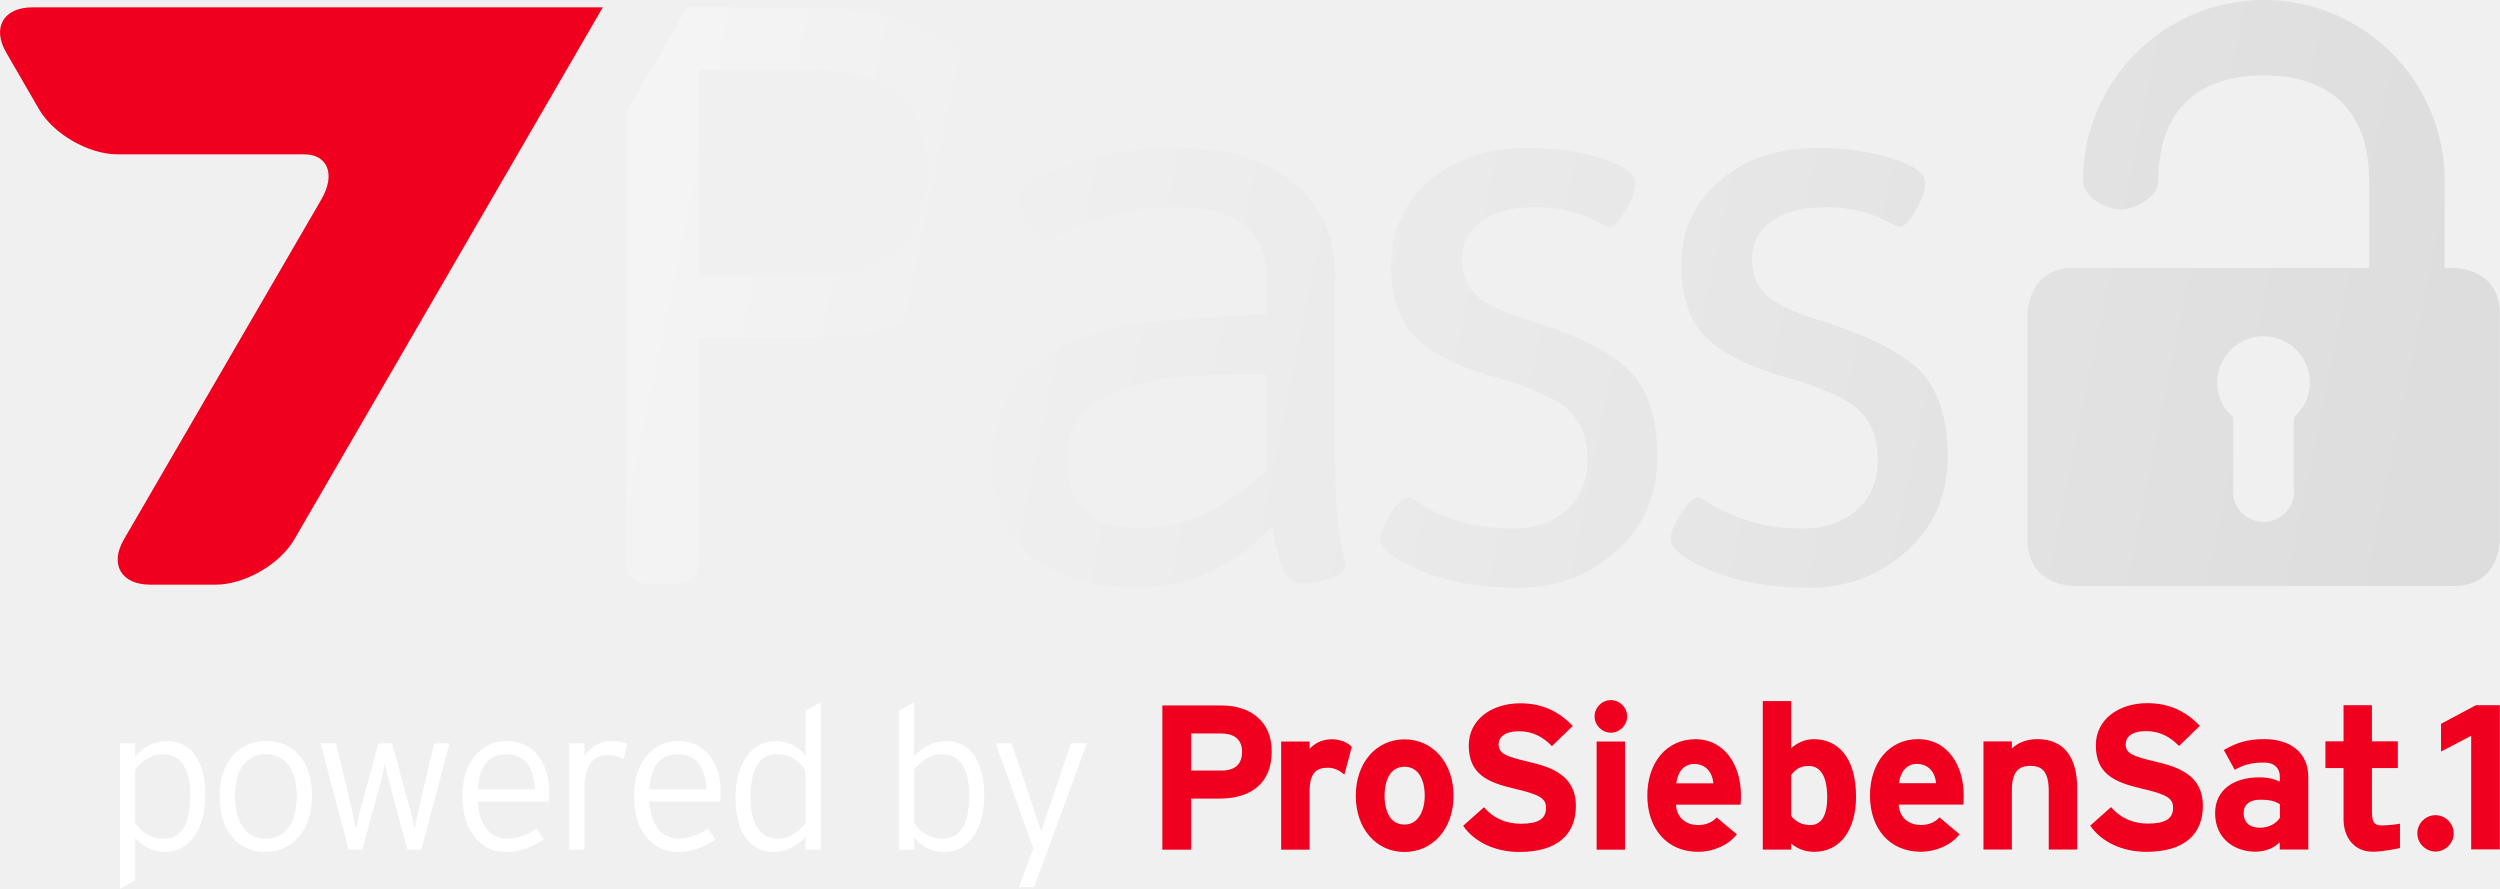
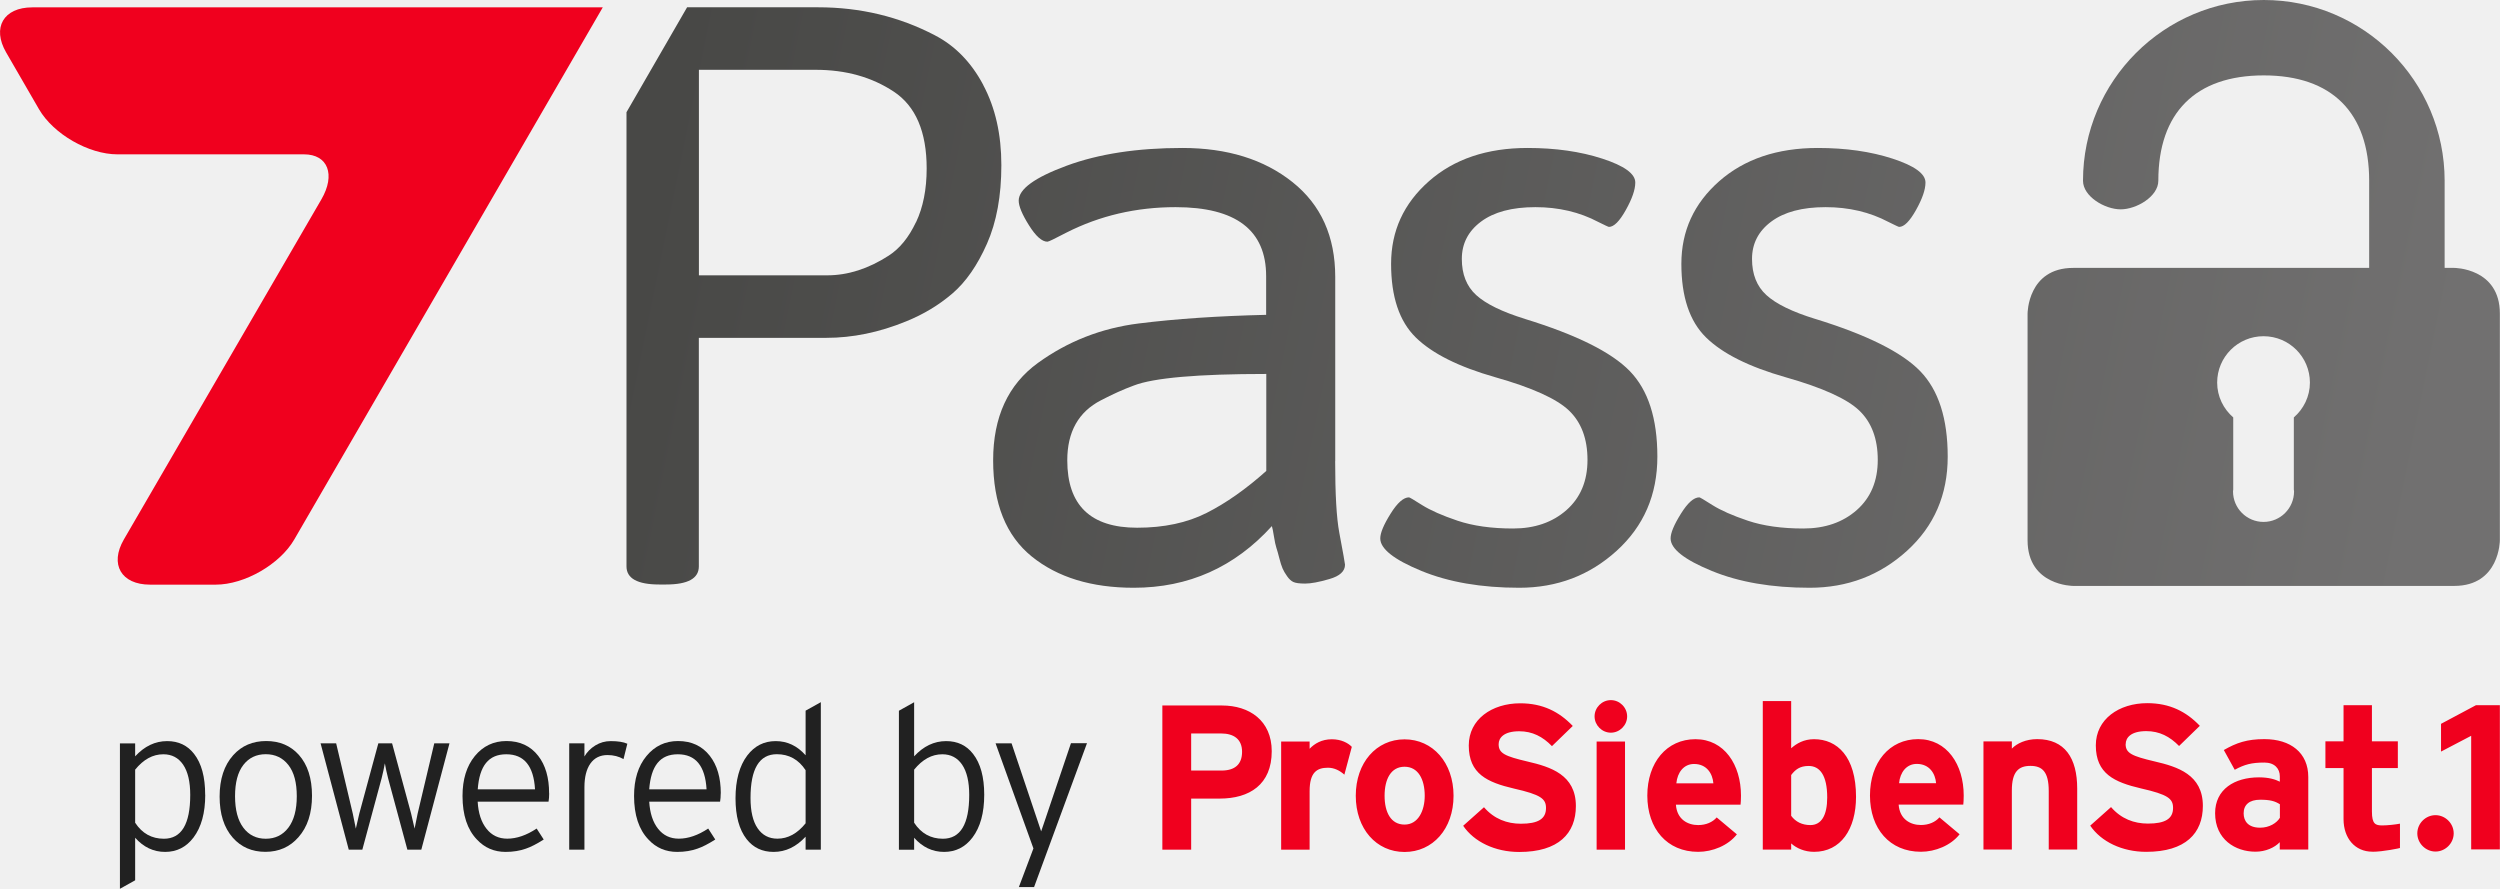
<svg xmlns="http://www.w3.org/2000/svg" xmlns:xlink="http://www.w3.org/1999/xlink" id="a" viewBox="0 0 353.12 125.53">
  <defs>
-     <style>.g{fill:url(#f);}.h{fill:url(#d);}.i{fill:url(#e);}.j{fill:url(#c);}.k{fill:url(#b);}.l{fill:#fff;}.m{fill:#f0001e;}</style>
+     <style>
+         .g {
+             fill: url(#f);
+         }
+ 
+         .h {
+             fill: url(#d);
+         }
+ 
+         .i {
+             fill: url(#e);
+         }
+ 
+         .j {
+             fill: url(#c);
+         }
+ 
+         .k {
+             fill: url(#b);
+         }
+ 
+         .l {
+             fill: #212121;
+         }
+ 
+         .m {
+             fill: #f0001e;
+         }
+         </style>
    <linearGradient id="b" x1="338.76" y1="87.63" x2="90.09" y2="36.97" gradientUnits="userSpaceOnUse">
-       <stop offset="0" stop-color="#ddd" />
-       <stop offset="1" stop-color="#f4f4f4" />
+       <stop offset="0" stop-color="#717070" />
+       <stop offset="1" stop-color="#484846" />
    </linearGradient>
    <linearGradient id="c" x1="338.43" y1="89.23" x2="89.76" y2="38.56" xlink:href="#b" />
    <linearGradient id="d" x1="346.55" y1="49.37" x2="97.89" y2="-1.3" xlink:href="#b" />
    <linearGradient id="e" x1="342.43" y1="69.59" x2="93.77" y2="18.92" xlink:href="#b" />
    <linearGradient id="f" x1="340.8" y1="77.61" x2="92.13" y2="26.94" xlink:href="#b" />
  </defs>
  <g>
    <path class="l" d="M28.99,112.26c0,2.56-.55,4.57-1.66,6.04-1.03,1.36-2.37,2.03-4.01,2.03s-3.05-.67-4.23-2v6.01l-2.15,1.2v-20.54h2.15v1.83c1.32-1.43,2.82-2.15,4.52-2.15,1.6,0,2.87,.6,3.8,1.8,1.05,1.34,1.57,3.26,1.57,5.78Zm-2.12,.03c0-1.87-.33-3.29-1-4.28-.67-.98-1.6-1.47-2.8-1.47-1.49,0-2.81,.73-3.98,2.17v7.5c.99,1.51,2.34,2.26,4.06,2.26,2.48,0,3.72-2.06,3.72-6.18Z" />
    <path class="l" d="M44.07,112.4c0,2.46-.64,4.42-1.92,5.86-1.2,1.37-2.76,2.06-4.66,2.06s-3.44-.67-4.61-2c-1.24-1.41-1.86-3.35-1.86-5.81s.64-4.41,1.92-5.84c1.2-1.34,2.76-2,4.66-2s3.44,.65,4.61,1.95c1.24,1.39,1.86,3.32,1.86,5.78Zm-2.15,.06c0-1.93-.39-3.39-1.19-4.41-.79-1.01-1.86-1.52-3.19-1.52s-2.39,.51-3.17,1.52c-.78,1.01-1.17,2.48-1.17,4.41s.39,3.41,1.17,4.45c.78,1.04,1.84,1.56,3.17,1.56s2.4-.52,3.19-1.56c.79-1.04,1.19-2.52,1.19-4.45Z" />
    <path class="l" d="M63.49,104.99l-3.98,15.02h-1.97l-2.72-10.07c-.19-.74-.34-1.45-.46-2.12-.12,.67-.27,1.37-.46,2.12l-2.72,10.07h-1.92l-3.98-15.02h2.2l2.35,9.93c.11,.52,.26,1.22,.43,2.12,.21-.95,.37-1.66,.49-2.12l2.69-9.93h1.94l2.69,9.93c.11,.46,.28,1.16,.49,2.12,.1-.53,.24-1.24,.43-2.12l2.35-9.93h2.14Z" />
    <path class="l" d="M77.57,112.06c0,.44-.03,.83-.09,1.17h-10.01c.09,1.62,.51,2.9,1.25,3.83,.73,.93,1.71,1.4,2.93,1.4,1.33,0,2.72-.48,4.15-1.43l1,1.55c-.99,.63-1.83,1.06-2.52,1.29-.84,.3-1.79,.46-2.86,.46-1.62,0-2.97-.58-4.06-1.75-1.35-1.41-2.03-3.46-2.03-6.15,0-2.35,.58-4.22,1.74-5.64,1.16-1.41,2.65-2.12,4.46-2.12,1.91,0,3.41,.7,4.49,2.09,1.03,1.32,1.54,3.08,1.54,5.29Zm-2-.57c-.19-3.3-1.54-4.95-4.06-4.95s-3.79,1.65-4.03,4.95h8.1Z" />
    <path class="l" d="M88.61,105.05l-.54,2.17c-.67-.38-1.42-.57-2.26-.57-1.05,0-1.85,.4-2.42,1.2-.56,.8-.84,1.92-.84,3.35v8.81h-2.15v-15.02h2.15v1.86c.36-.63,.88-1.15,1.54-1.56,.67-.41,1.39-.61,2.17-.61,1.01,0,1.79,.12,2.35,.37Z" />
    <path class="l" d="M101.8,112.06c0,.44-.03,.83-.09,1.17h-10.01c.1,1.62,.51,2.9,1.25,3.83,.73,.93,1.71,1.4,2.93,1.4,1.33,0,2.72-.48,4.15-1.43l1,1.55c-.99,.63-1.83,1.06-2.52,1.29-.84,.3-1.79,.46-2.86,.46-1.62,0-2.98-.58-4.06-1.75-1.35-1.41-2.03-3.46-2.03-6.15,0-2.35,.58-4.22,1.75-5.64,1.16-1.41,2.65-2.12,4.46-2.12,1.91,0,3.4,.7,4.49,2.09,1.03,1.32,1.55,3.08,1.55,5.29Zm-2-.57c-.19-3.3-1.54-4.95-4.06-4.95s-3.79,1.65-4.04,4.95h8.1Z" />
    <path class="l" d="M115.94,120.01h-2.15v-1.83c-1.32,1.43-2.82,2.15-4.52,2.15-1.6,0-2.87-.6-3.81-1.8-1.05-1.34-1.57-3.26-1.57-5.78s.55-4.57,1.66-6.04c1.03-1.35,2.36-2.03,4.01-2.03s3.05,.67,4.23,2v-6.3l2.15-1.2v20.83Zm-2.15-3.72v-7.5c-.99-1.51-2.35-2.26-4.06-2.26-2.48,0-3.72,2.06-3.72,6.18,0,1.87,.33,3.3,1,4.28,.67,.98,1.6,1.47,2.8,1.47,1.49,0,2.81-.72,3.98-2.17Z" />
    <path class="l" d="M139.02,112.26c0,2.56-.55,4.57-1.66,6.04-1.03,1.36-2.37,2.03-4.01,2.03s-3.05-.67-4.23-2v1.69h-2.15v-19.63l2.15-1.2v7.64c1.32-1.43,2.82-2.15,4.52-2.15,1.6,0,2.87,.6,3.8,1.8,1.05,1.34,1.58,3.26,1.58,5.78Zm-2.12,.03c0-1.87-.33-3.29-1-4.28-.67-.98-1.6-1.47-2.8-1.47-1.49,0-2.81,.73-3.98,2.17v7.5c.99,1.51,2.35,2.26,4.06,2.26,2.48,0,3.72-2.06,3.72-6.18Z" />
    <path class="l" d="M153.53,104.99l-7.47,20.31h-2.15l2.06-5.46-5.35-14.85h2.26l4.18,12.44,.52-1.52,3.69-10.93h2.26Z" />
  </g>
  <path class="m" d="M229.53,104.74h-4.01v15.27h4.01v-15.27Zm-54.09,1.45c0,1.78-1.02,2.65-2.91,2.65h-4.28v-5.24h4.22c1.81,0,2.97,.81,2.97,2.59m4.19-.08c0-4.34-3.17-6.46-7.01-6.46h-8.44v20.36h4.07v-7.21h4.02c4.22,0,7.36-1.98,7.36-6.69m10.26,3.31l1.05-3.93c-.52-.55-1.51-1.07-2.82-1.07-1.43,0-2.44,.61-3.14,1.34v-1.02h-4.02v15.27h4.02v-8.26c0-2.65,1.02-3.31,2.59-3.31,.9,0,1.69,.41,2.33,.99m11.34,2.97c0,2.12-.93,4.07-2.85,4.07s-2.82-1.72-2.82-4.07,.9-4.1,2.82-4.1,2.85,1.77,2.85,4.1m4.07,0c0-4.69-2.94-7.97-6.92-7.97s-6.89,3.29-6.89,7.97,2.91,7.94,6.89,7.94,6.92-3.26,6.92-7.94m6.37-7.28c0-.9,.73-1.83,2.91-1.83,1.86,0,3.32,.76,4.62,2.1l2.94-2.85c-1.92-2.01-4.25-3.2-7.42-3.2-4.01,0-7.27,2.27-7.27,5.96,0,4.01,2.62,5.2,6.37,6.08,3.84,.87,4.54,1.45,4.54,2.76,0,1.54-1.13,2.21-3.55,2.21-1.95,0-3.78-.67-5.21-2.33l-2.94,2.62c1.54,2.27,4.51,3.7,7.92,3.7,5.55,0,8-2.62,8-6.49,0-4.42-3.58-5.53-6.81-6.28-3.23-.76-4.1-1.17-4.1-2.45m18.15-3.93c0-1.25-1.04-2.3-2.3-2.3s-2.3,1.05-2.3,2.3,1.05,2.3,2.3,2.3,2.3-1.05,2.3-2.3m12.19,9.45h-5.24c.15-1.54,1.05-2.73,2.5-2.73,1.8,0,2.62,1.37,2.73,2.73m3.84,3.02c.03-.29,.06-.7,.06-1.28,0-4.37-2.36-7.97-6.43-7.97s-6.8,3.29-6.8,7.97,2.79,7.94,7.18,7.94c2.04,0,4.25-.9,5.47-2.47l-2.85-2.39c-.58,.67-1.51,1.08-2.62,1.08-1.45,0-3-.79-3.14-2.88h9.13Zm12.24-1.02c0,2.56-.84,3.9-2.38,3.9-1.16,0-2.09-.46-2.71-1.31v-5.76c.58-.76,1.22-1.28,2.47-1.28,1.57,0,2.62,1.31,2.62,4.45m4.07-.09c0-5.7-2.67-8.14-5.93-8.14-1.45,0-2.47,.61-3.23,1.28v-6.67h-4.01v20.98h4.01v-.87c.73,.67,1.89,1.19,3.23,1.19,3.78,0,5.93-3.2,5.93-7.77m11.31-1.92h-5.23c.14-1.54,1.05-2.73,2.5-2.73,1.8,0,2.62,1.37,2.73,2.73m3.84,3.02c.03-.29,.06-.7,.06-1.28,0-4.37-2.36-7.97-6.43-7.97s-6.81,3.29-6.81,7.97,2.79,7.94,7.19,7.94c2.04,0,4.25-.9,5.47-2.47l-2.85-2.39c-.58,.67-1.51,1.08-2.62,1.08-1.45,0-2.99-.79-3.14-2.88h9.13Zm12.07,6.34h4.02v-8.61c0-4.3-1.75-6.98-5.65-6.98-1.6,0-2.88,.61-3.58,1.34v-1.02h-4.01v15.27h4.01v-8.35c0-2.65,.96-3.46,2.62-3.46s2.59,.81,2.59,3.55v8.26Zm10.87-14.89c0-.9,.73-1.83,2.91-1.83,1.86,0,3.32,.76,4.63,2.1l2.93-2.85c-1.92-2.01-4.25-3.2-7.42-3.2-4.01,0-7.27,2.27-7.27,5.96,0,4.01,2.62,5.2,6.37,6.08,3.84,.87,4.54,1.45,4.54,2.76,0,1.54-1.13,2.21-3.55,2.21-1.95,0-3.78-.67-5.21-2.33l-2.94,2.62c1.54,2.27,4.51,3.7,7.91,3.7,5.55,0,8-2.62,8-6.49,0-4.42-3.58-5.53-6.81-6.28-3.23-.76-4.1-1.17-4.1-2.45m21.79,10.41c-.44,.73-1.48,1.4-2.79,1.4-1.72,0-2.33-.96-2.33-2.03,0-1.22,.82-1.92,2.33-1.92,1.43,0,2.09,.2,2.79,.64v1.92Zm0,4.48h4.01v-10.24c0-3.43-2.5-5.35-6.2-5.35-2.47,0-3.95,.52-5.73,1.54l1.54,2.79c1.39-.75,2.36-1.02,4.19-1.02,1.46,0,2.18,.87,2.18,1.95v.75c-.64-.32-1.54-.61-2.94-.61-3.46,0-6.2,1.69-6.2,5.06,0,3.7,2.85,5.44,5.7,5.44,1.43,0,2.71-.58,3.43-1.34v1.02Zm13.06,.32c1.52,0,3.88-.51,3.9-.53v-3.44c-.53,.11-1.75,.25-2.48,.25-.96,0-1.48-.17-1.48-1.96v-6.14h3.66v-3.78h-3.66v-5.1h-4.01s0,5.1,0,5.1h-2.56v3.78h2.56v7.21c0,2.68,1.6,4.6,4.07,4.6m8.92-5.16c-1.4,0-2.57,1.17-2.57,2.57s1.18,2.57,2.57,2.57,2.57-1.17,2.57-2.57-1.18-2.57-2.57-2.57m9.09,4.83v-20.36h-3.38l-4.93,2.63v3.92l4.26-2.23v16.05h4.04Z" />
  <path class="m" d="M85.14,1.04H4.56C.5,1.04-1.16,3.91,.87,7.41L5.51,15.43c2.03,3.5,7.01,6.37,11.07,6.37h26.36c3.38,0,4.49,2.87,2.45,6.37l-27.9,48.04c-2.03,3.5-.37,6.37,3.7,6.37h9.29c4.06,0,9.05-2.87,11.08-6.37L85.14,1.04Z" />
  <g>
    <path class="k" d="M188.6,65.14v-26.01c0-5.73-2.01-10.2-6.04-13.41-4.03-3.21-9.21-4.82-15.56-4.82s-11.79,.83-16.32,2.5c-4.53,1.67-6.79,3.31-6.79,4.94,0,.77,.48,1.94,1.45,3.48,.97,1.55,1.84,2.32,2.61,2.32,.16,0,1.05-.43,2.67-1.28,4.72-2.4,9.87-3.6,15.44-3.6,8.52,0,12.78,3.25,12.78,9.75v5.46c-6.74,.16-12.74,.56-18,1.22-5.27,.66-10.01,2.52-14.23,5.57-4.22,3.06-6.33,7.64-6.33,13.76s1.82,10.64,5.46,13.59c3.64,2.94,8.43,4.41,14.4,4.41,7.74,0,14.24-2.9,19.51-8.71,.08,.23,.17,.72,.29,1.45,.12,.74,.23,1.28,.35,1.63,.12,.35,.25,.83,.41,1.45,.16,.62,.31,1.11,.46,1.45,.15,.35,.37,.72,.64,1.1,.27,.39,.56,.66,.87,.81,.31,.15,.87,.23,1.68,.23s1.95-.21,3.42-.64c1.47-.42,2.21-1.1,2.21-2.03,0-.15-.27-1.66-.81-4.53-.39-2.09-.58-5.46-.58-10.1Zm-9.75,1.39c-2.87,2.56-5.67,4.53-8.42,5.92-2.75,1.39-6.02,2.09-9.81,2.09-6.58,0-9.87-3.17-9.87-9.52,0-4.02,1.59-6.85,4.76-8.48,1.63-.85,3.17-1.55,4.65-2.09,2.79-1.08,9.02-1.63,18.7-1.63v13.7Z" />
    <path class="j" d="M138.89,12.01c-1.7-3.21-3.99-5.55-6.85-7.03-5.03-2.63-10.53-3.95-16.49-3.95h-18.5l-8.56,14.82V80c0,1.7,1.55,2.56,4.64,2.56h.93c3.1,0,4.65-.85,4.65-2.56V47.72h18c3.72,0,7.47-.77,11.26-2.32,2.48-1,4.66-2.32,6.56-3.95,1.9-1.63,3.52-3.96,4.88-7.03,1.35-3.06,2.03-6.75,2.03-11.09s-.85-8.11-2.56-11.32Zm-9.52,19.39c-1.01,2.13-2.28,3.7-3.83,4.7-2.87,1.86-5.77,2.79-8.71,2.79h-18.11V9.86h16.49c4.26,0,7.93,1.03,11.03,3.08,3.1,2.05,4.65,5.67,4.65,10.86,0,2.94-.5,5.48-1.51,7.61Z" />
    <path class="h" d="M346.67,37.84h-1.37v-12.31c0-14.08-11.45-25.53-25.54-25.53s-25.54,11.45-25.54,25.53c0,2.23,3.09,4.04,5.32,4.04s5.32-1.81,5.32-4.04c0-9.62,5.26-14.88,14.89-14.88s14.89,5.26,14.89,14.88v12.31h-41.8c-6.45,0-6.45,6.45-6.45,6.45v32.02c0,6.45,6.45,6.45,6.45,6.45h53.81c6.45,0,6.45-6.45,6.45-6.45V44.29c0-6.45-6.45-6.45-6.45-6.45Zm-22.67,21.12v10.18c0,.09,.03,.18,.03,.27,0,2.38-1.93,4.31-4.31,4.31s-4.31-1.93-4.31-4.31c0-.1,.03-.18,.03-.27v-10.18c-1.38-1.2-2.27-2.95-2.27-4.92,0-3.62,2.93-6.55,6.55-6.55s6.55,2.93,6.55,6.55c0,1.97-.89,3.72-2.27,4.92Z" />
    <path class="i" d="M256.41,45.05c-3.25-1-5.56-2.13-6.91-3.37-1.36-1.24-2.03-2.94-2.03-5.11s.91-3.93,2.73-5.28c1.82-1.35,4.37-2.03,7.66-2.03s6.25,.7,8.88,2.09c.93,.46,1.43,.7,1.51,.7,.7,0,1.49-.79,2.38-2.38,.89-1.59,1.34-2.88,1.34-3.89,0-1.24-1.55-2.36-4.64-3.37-3.1-1.01-6.62-1.51-10.57-1.51-5.73,0-10.37,1.57-13.93,4.7-3.56,3.14-5.34,7.02-5.34,11.67s1.16,8.11,3.48,10.39c2.32,2.28,6.08,4.16,11.26,5.63,5.19,1.47,8.65,3.04,10.39,4.7,1.74,1.67,2.61,3.99,2.61,6.97s-.99,5.34-2.96,7.08c-1.97,1.74-4.49,2.61-7.55,2.61s-5.67-.37-7.84-1.1c-2.17-.73-3.83-1.47-4.99-2.2-1.16-.74-1.78-1.1-1.86-1.1-.78,0-1.65,.77-2.61,2.32-.97,1.55-1.45,2.71-1.45,3.48,0,1.47,1.93,3,5.81,4.59,3.87,1.59,8.48,2.38,13.82,2.38s9.93-1.74,13.76-5.22c3.83-3.48,5.75-7.91,5.75-13.3s-1.3-9.41-3.89-12.08c-2.59-2.67-7.53-5.13-14.8-7.37Z" />
    <path class="g" d="M215.42,45.05c-3.25-1-5.55-2.13-6.91-3.37-1.36-1.24-2.03-2.94-2.03-5.11s.91-3.93,2.73-5.28c1.82-1.35,4.37-2.03,7.66-2.03s6.25,.7,8.88,2.09c.93,.46,1.43,.7,1.51,.7,.7,0,1.49-.79,2.38-2.38,.89-1.59,1.34-2.88,1.34-3.89,0-1.24-1.55-2.36-4.65-3.37-3.1-1.01-6.62-1.51-10.57-1.51-5.73,0-10.38,1.57-13.93,4.7-3.56,3.14-5.34,7.02-5.34,11.67s1.16,8.11,3.48,10.39c2.32,2.28,6.08,4.16,11.26,5.63,5.19,1.47,8.65,3.04,10.39,4.7,1.74,1.67,2.61,3.99,2.61,6.97s-.99,5.34-2.96,7.08c-1.97,1.74-4.49,2.61-7.55,2.61s-5.67-.37-7.84-1.1c-2.17-.73-3.83-1.47-5-2.2-1.16-.74-1.78-1.1-1.86-1.1-.77,0-1.65,.77-2.61,2.32-.97,1.55-1.45,2.71-1.45,3.48,0,1.47,1.94,3,5.81,4.59,3.87,1.59,8.48,2.38,13.82,2.38s9.93-1.74,13.76-5.22c3.83-3.48,5.75-7.91,5.75-13.3s-1.3-9.41-3.89-12.08c-2.59-2.67-7.53-5.13-14.81-7.37Z" />
  </g>
</svg>
